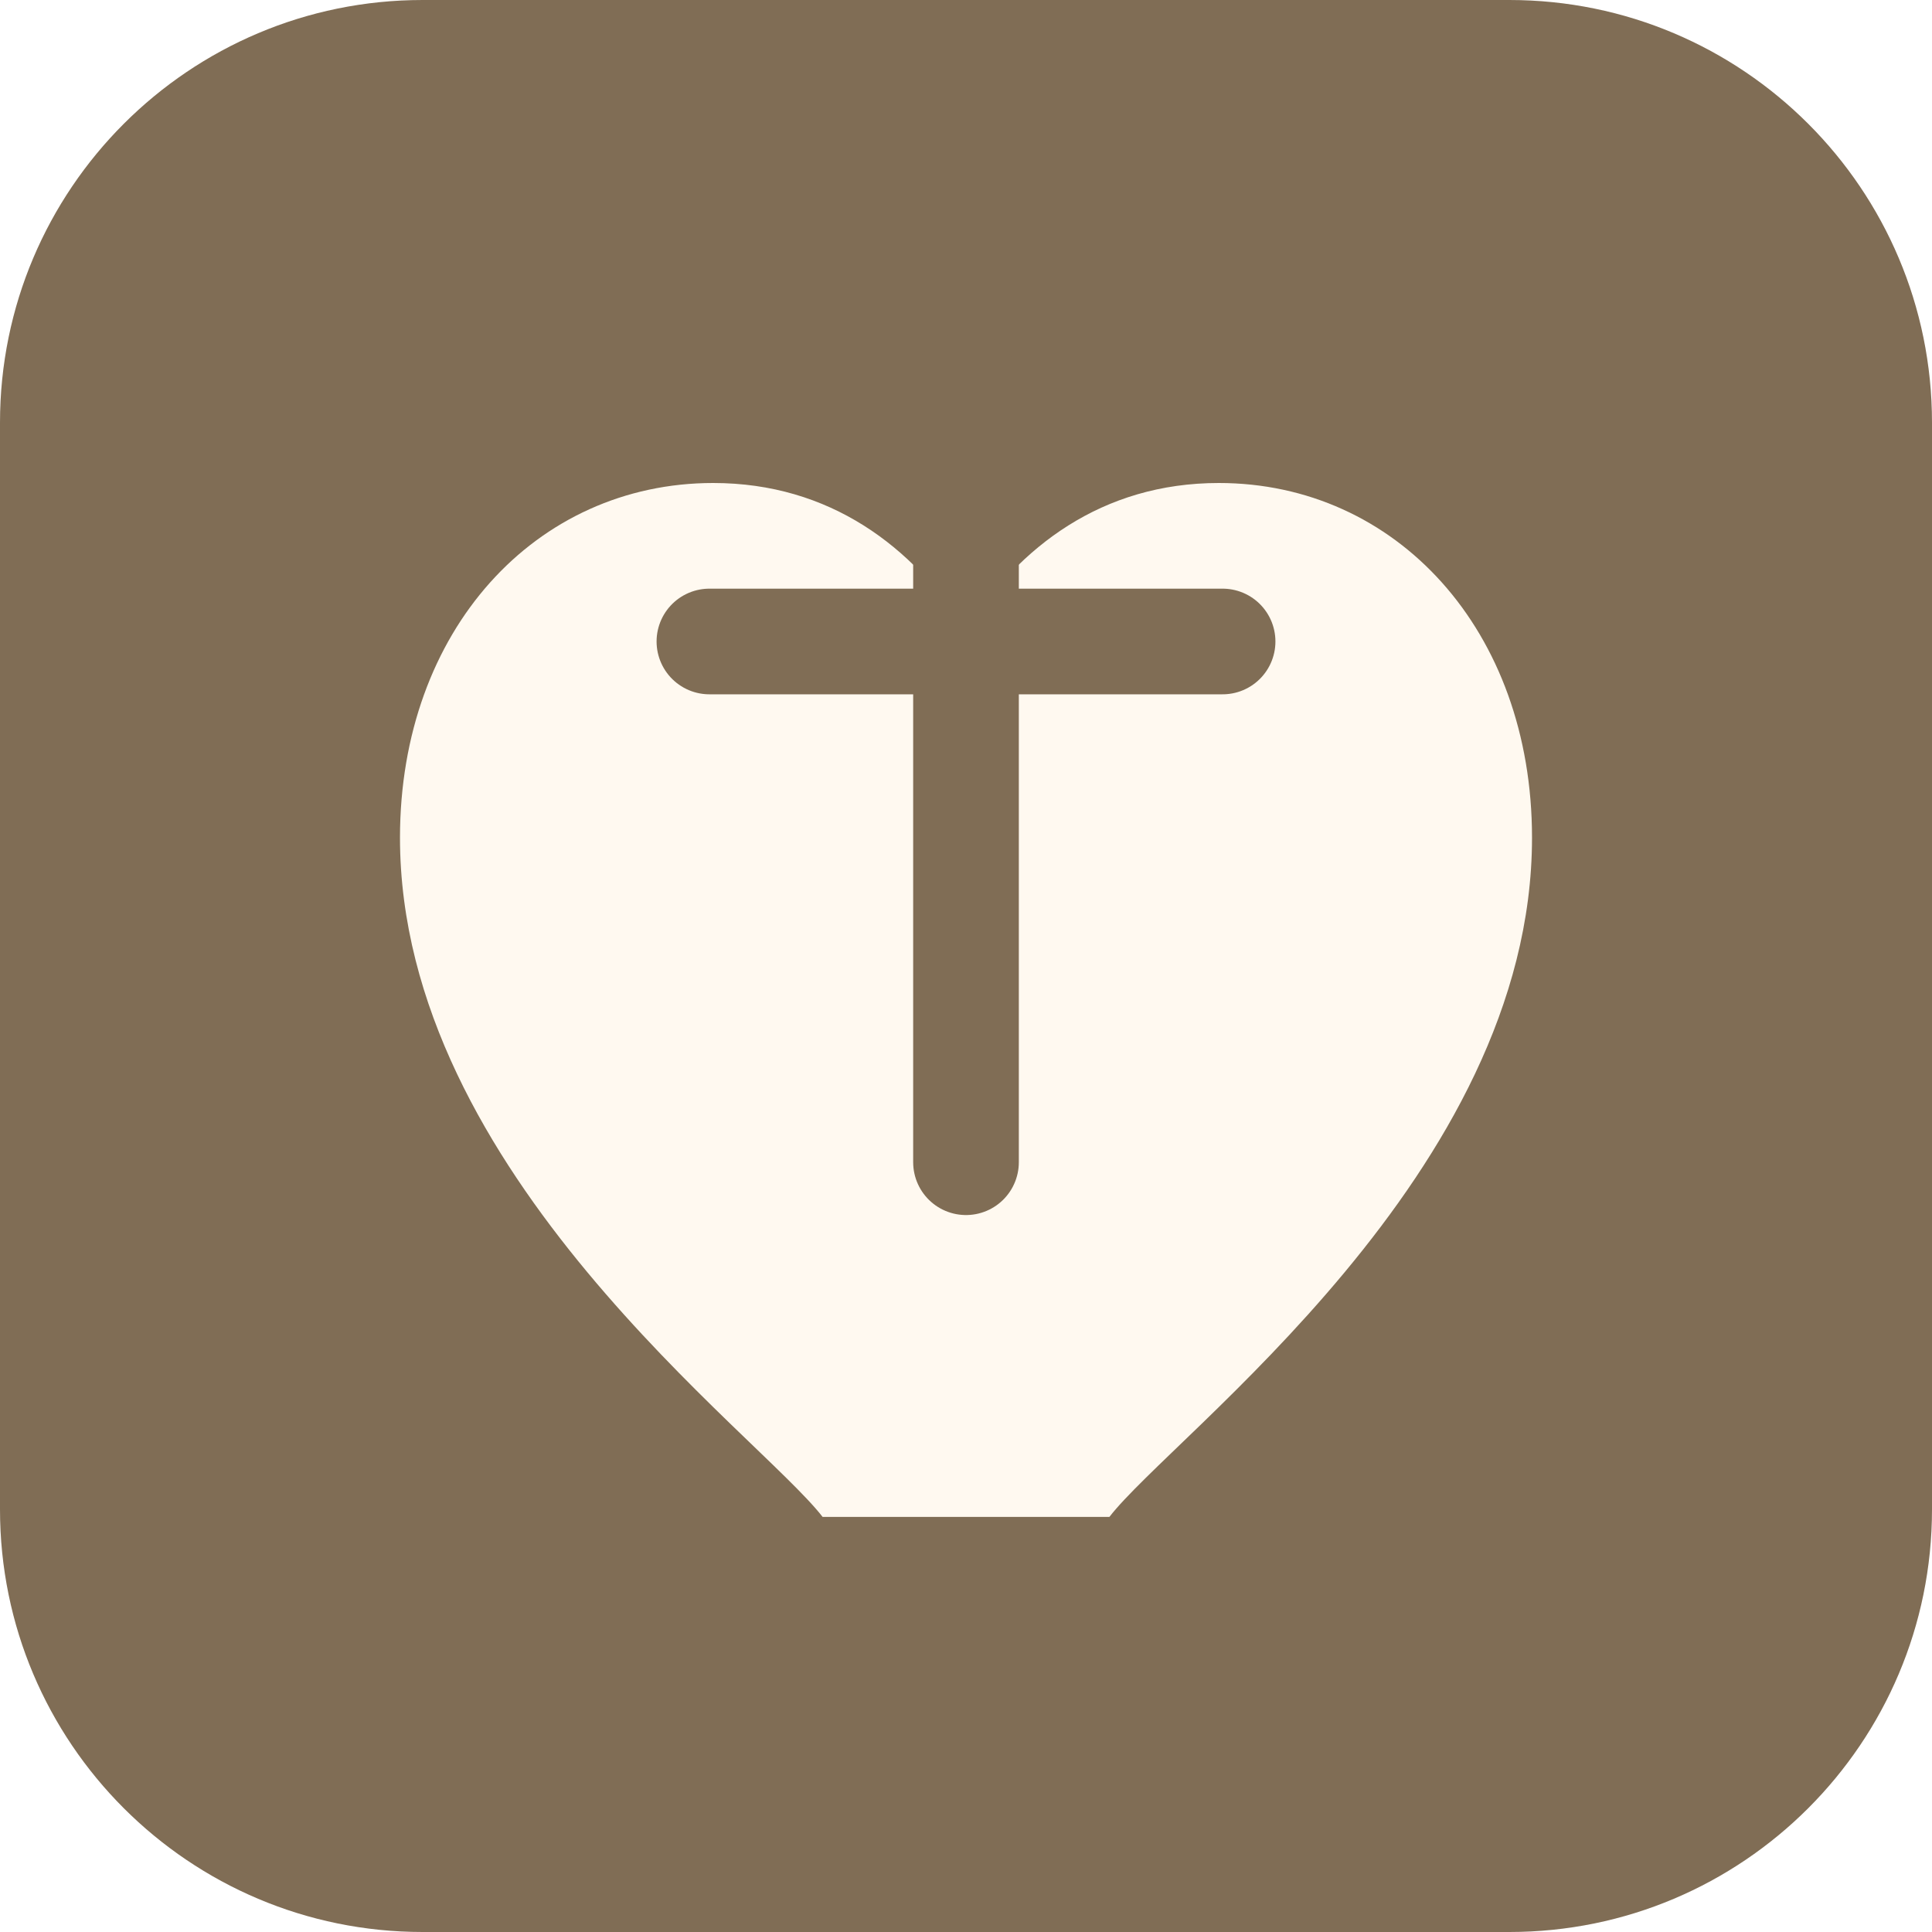
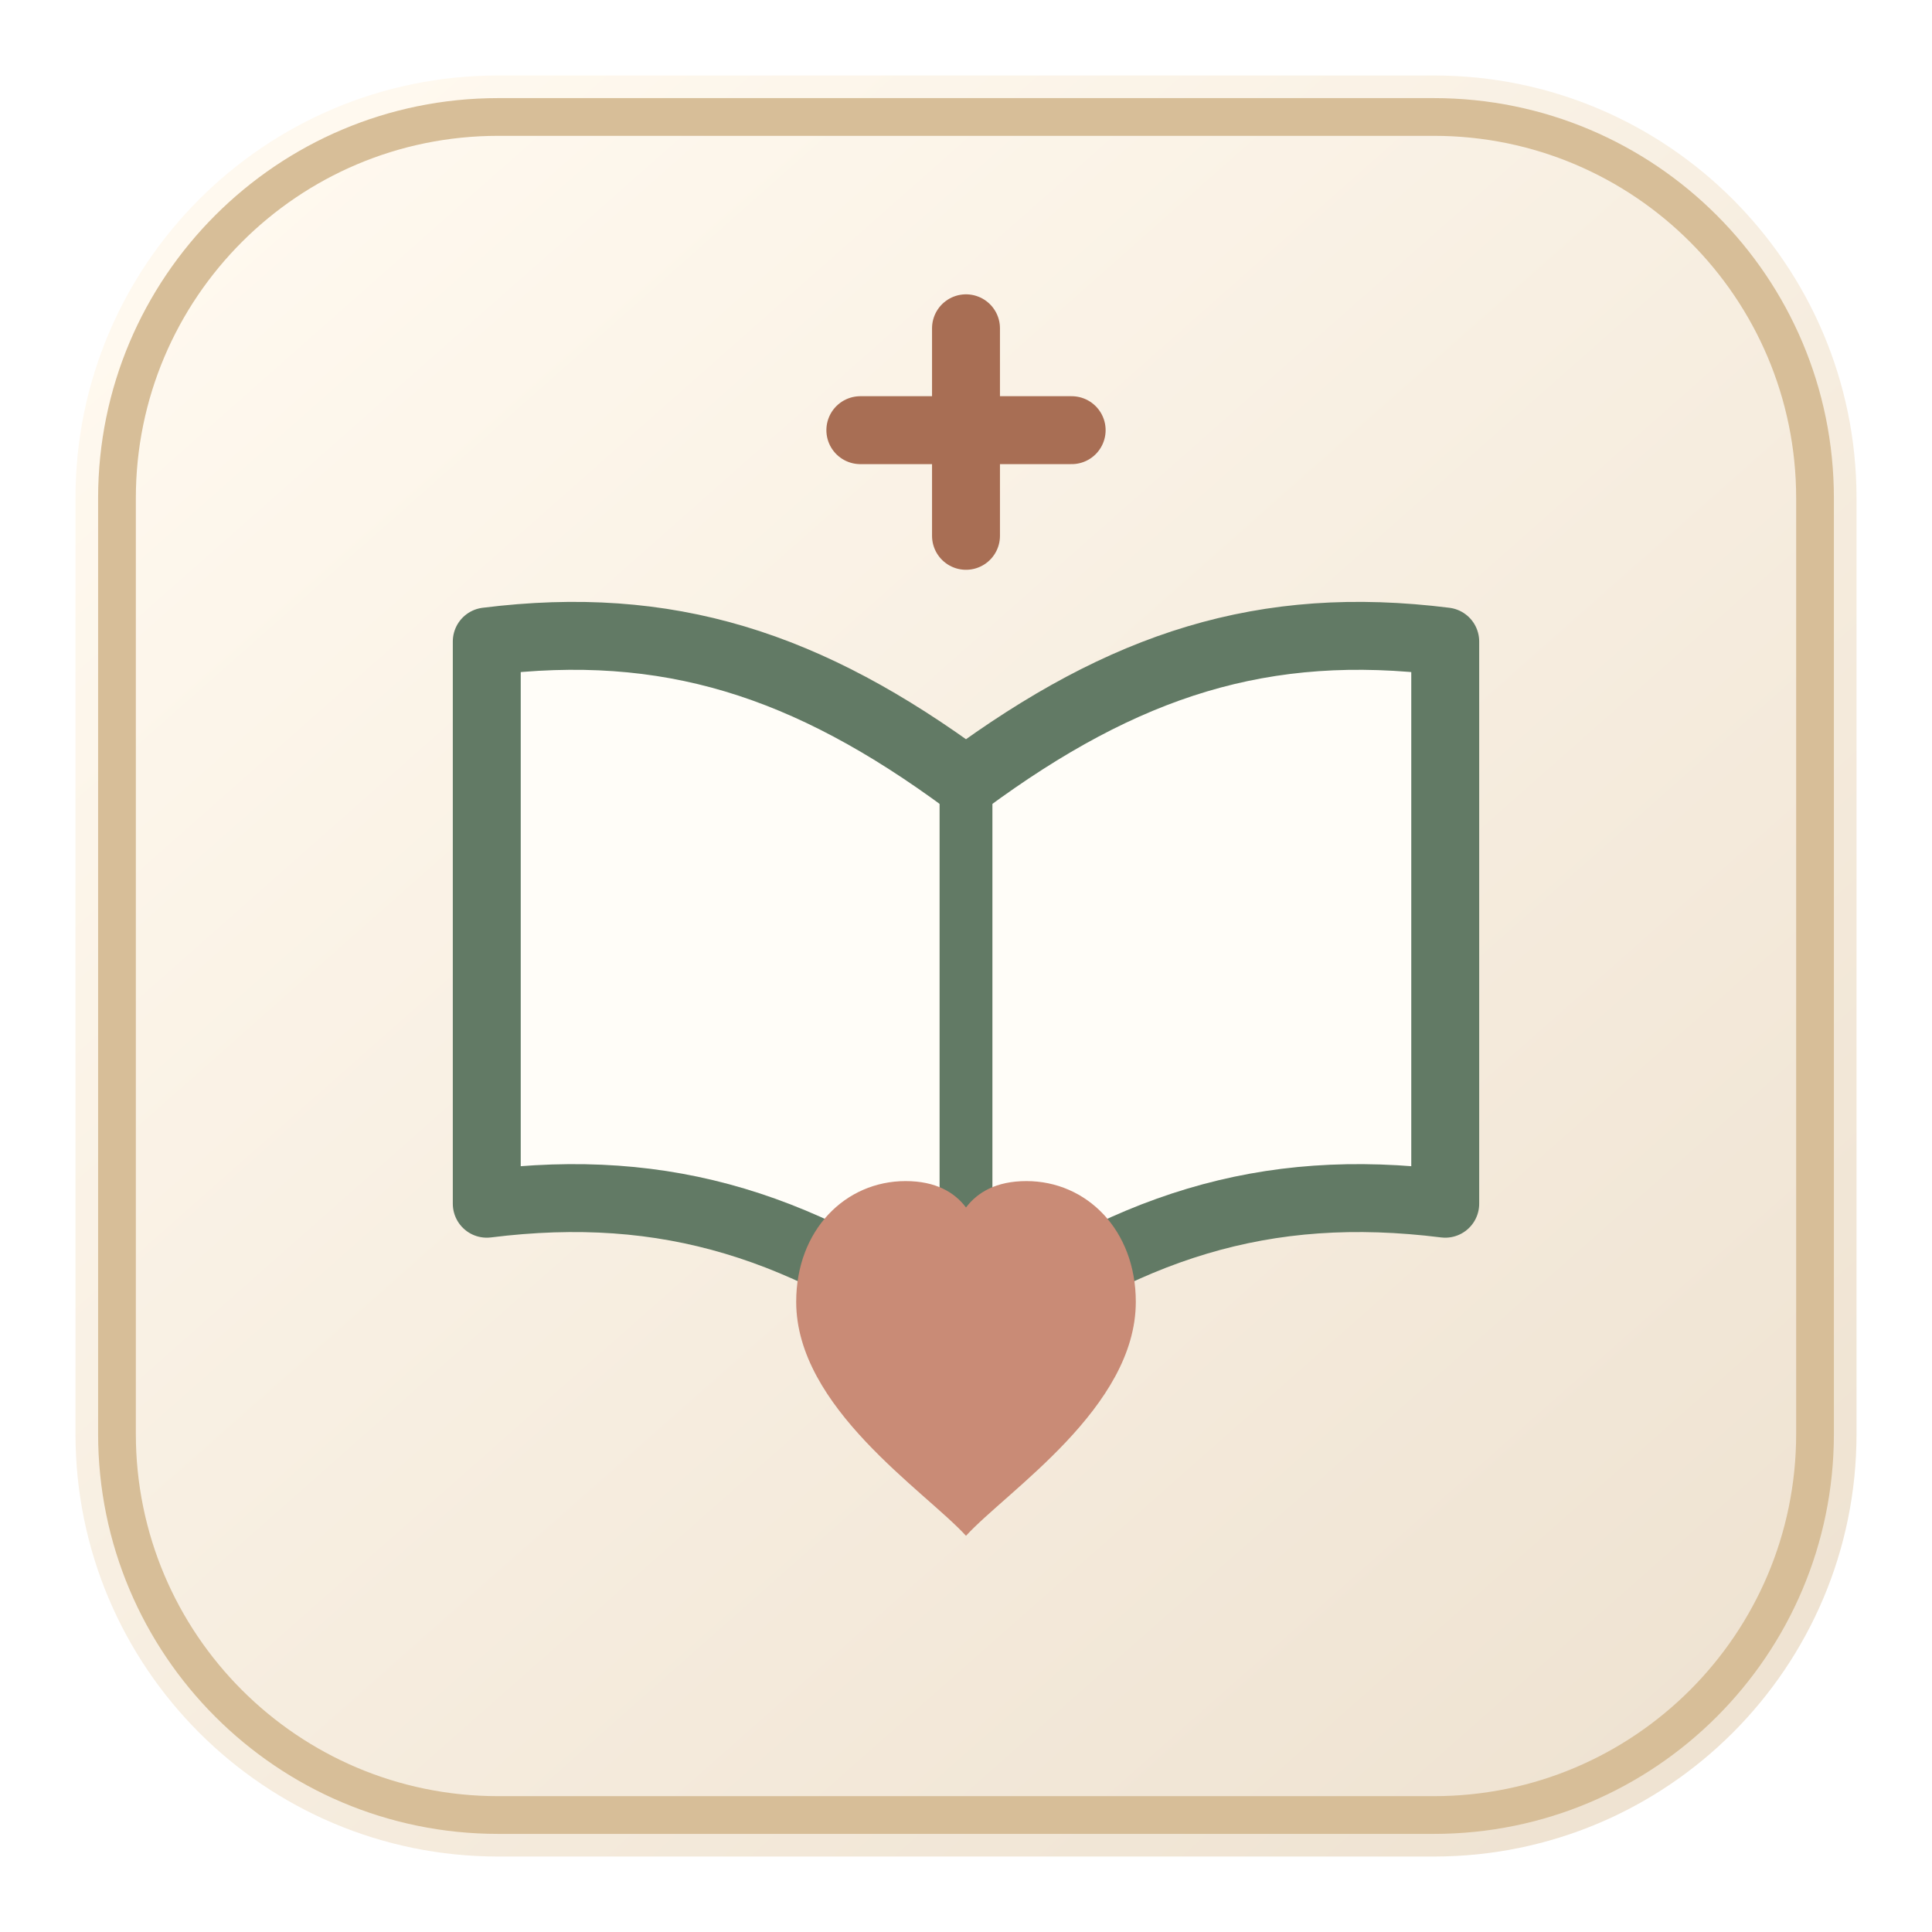
<svg xmlns="http://www.w3.org/2000/svg" viewBox="0 0 512 512">
-   <rect width="512" height="512" rx="112" fill="#806D55" />
-   <path d="M256 402c-17-22-112-91-112-180 0-55 36-94 83-94 31 0 53 17 67 39 14-22 36-39 67-39 47 0 83 39 83 94 0 89-95 158-112 180h-76z" fill="#FFF9F0" transform="translate(-38 0)" />
-   <path d="M256 102v206M188 170h136" fill="none" stroke="#806D55" stroke-width="28" stroke-linecap="round" />
+   <defs>
+     <linearGradient id="bg" x1="72" y1="48" x2="440" y2="464" gradientUnits="userSpaceOnUse">
+       <stop stop-color="#FFF9EF" />
+       <stop offset="1" stop-color="#EFE3D2" />
+     </linearGradient>
+   </defs>
+   <rect x="20" y="20" width="472" height="472" rx="112" fill="url(#bg)" />
+   <rect x="31" y="31" width="450" height="450" rx="101" fill="none" stroke="#D7BE98" stroke-width="10" />
+   <path d="M256 356c-42-31-79-43-127-37V170c48-6 85 6 127 37 42-31 79-43 127-37v149c-48-6-85 6-127 37Z" fill="#FFFDF8" stroke="#627A65" stroke-width="18" stroke-linejoin="round" />
+   <path d="M256 207v149" fill="none" stroke="#627A65" stroke-width="14" stroke-linecap="round" />
+   <path d="M256 142v-55M228 114h56" fill="none" stroke="#A86E54" stroke-width="18" stroke-linecap="round" />
+   <path d="M256 407c-11-12-45-34-45-62 0-19 13-32 29-32 8 0 13 3 16 7 3-4 8-7 16-7 16 0 29 13 29 32 0 28-34 50-45 62Z" fill="#C98B76" />
</svg>
